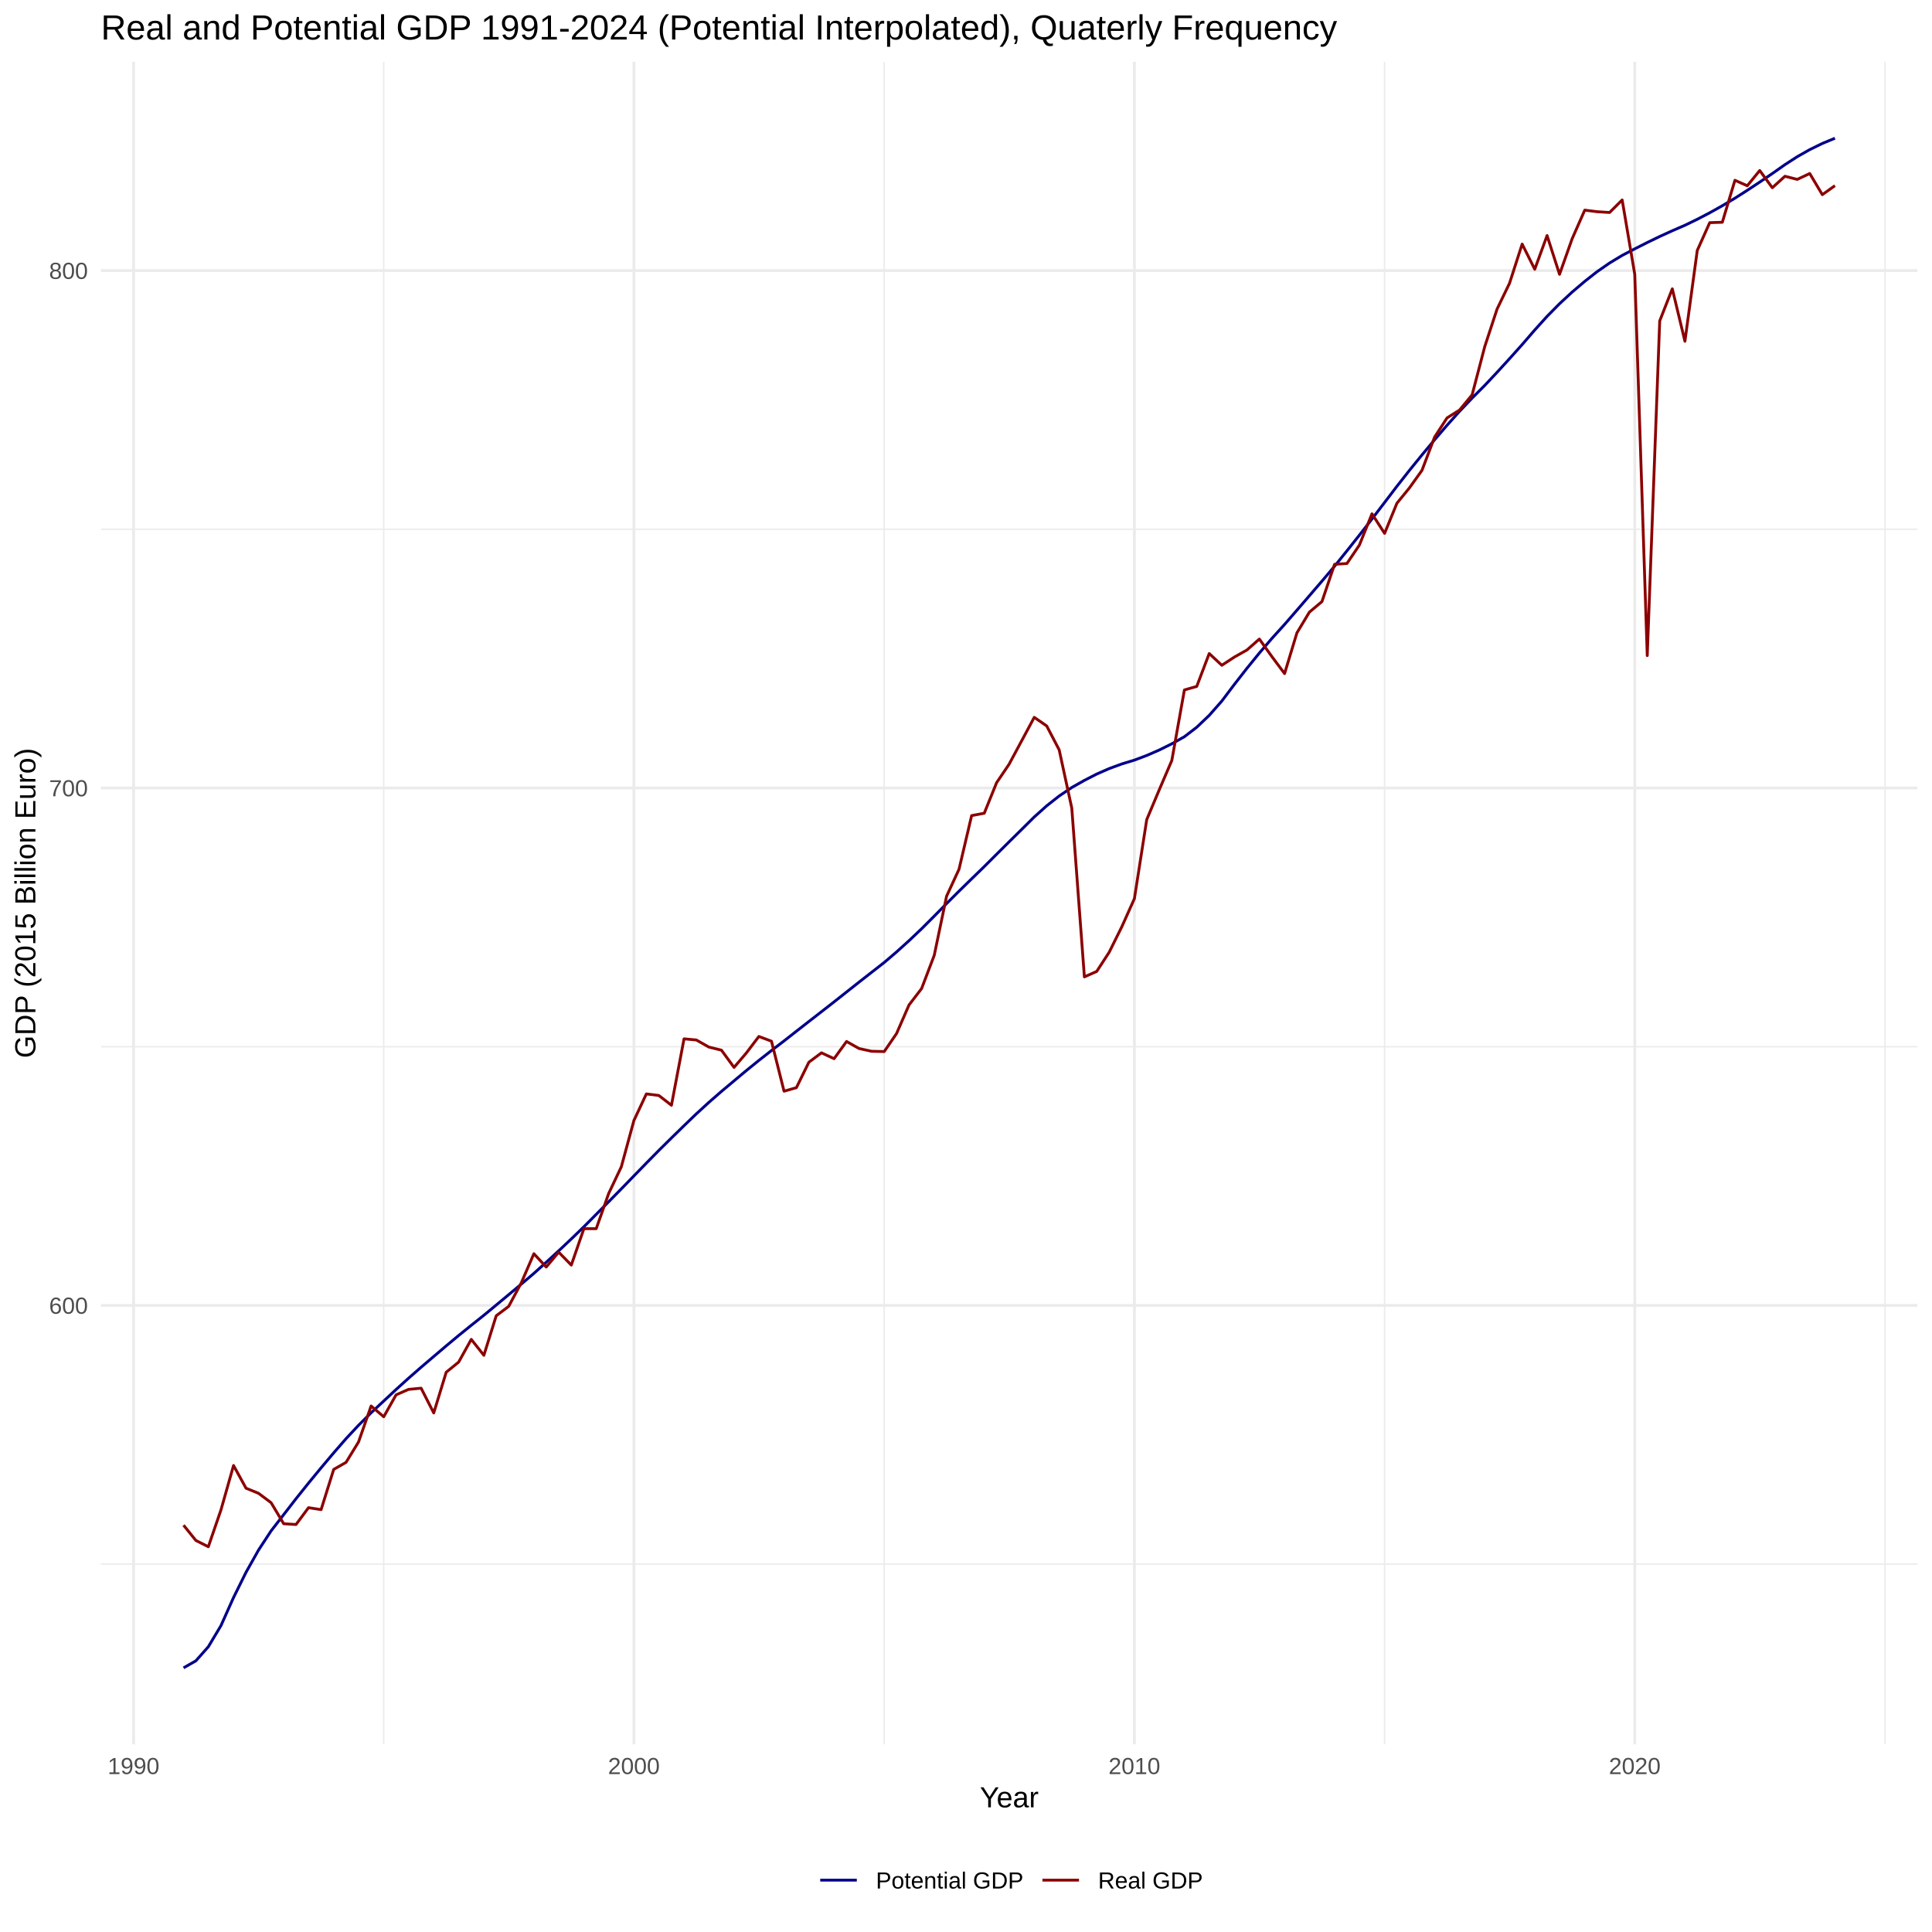
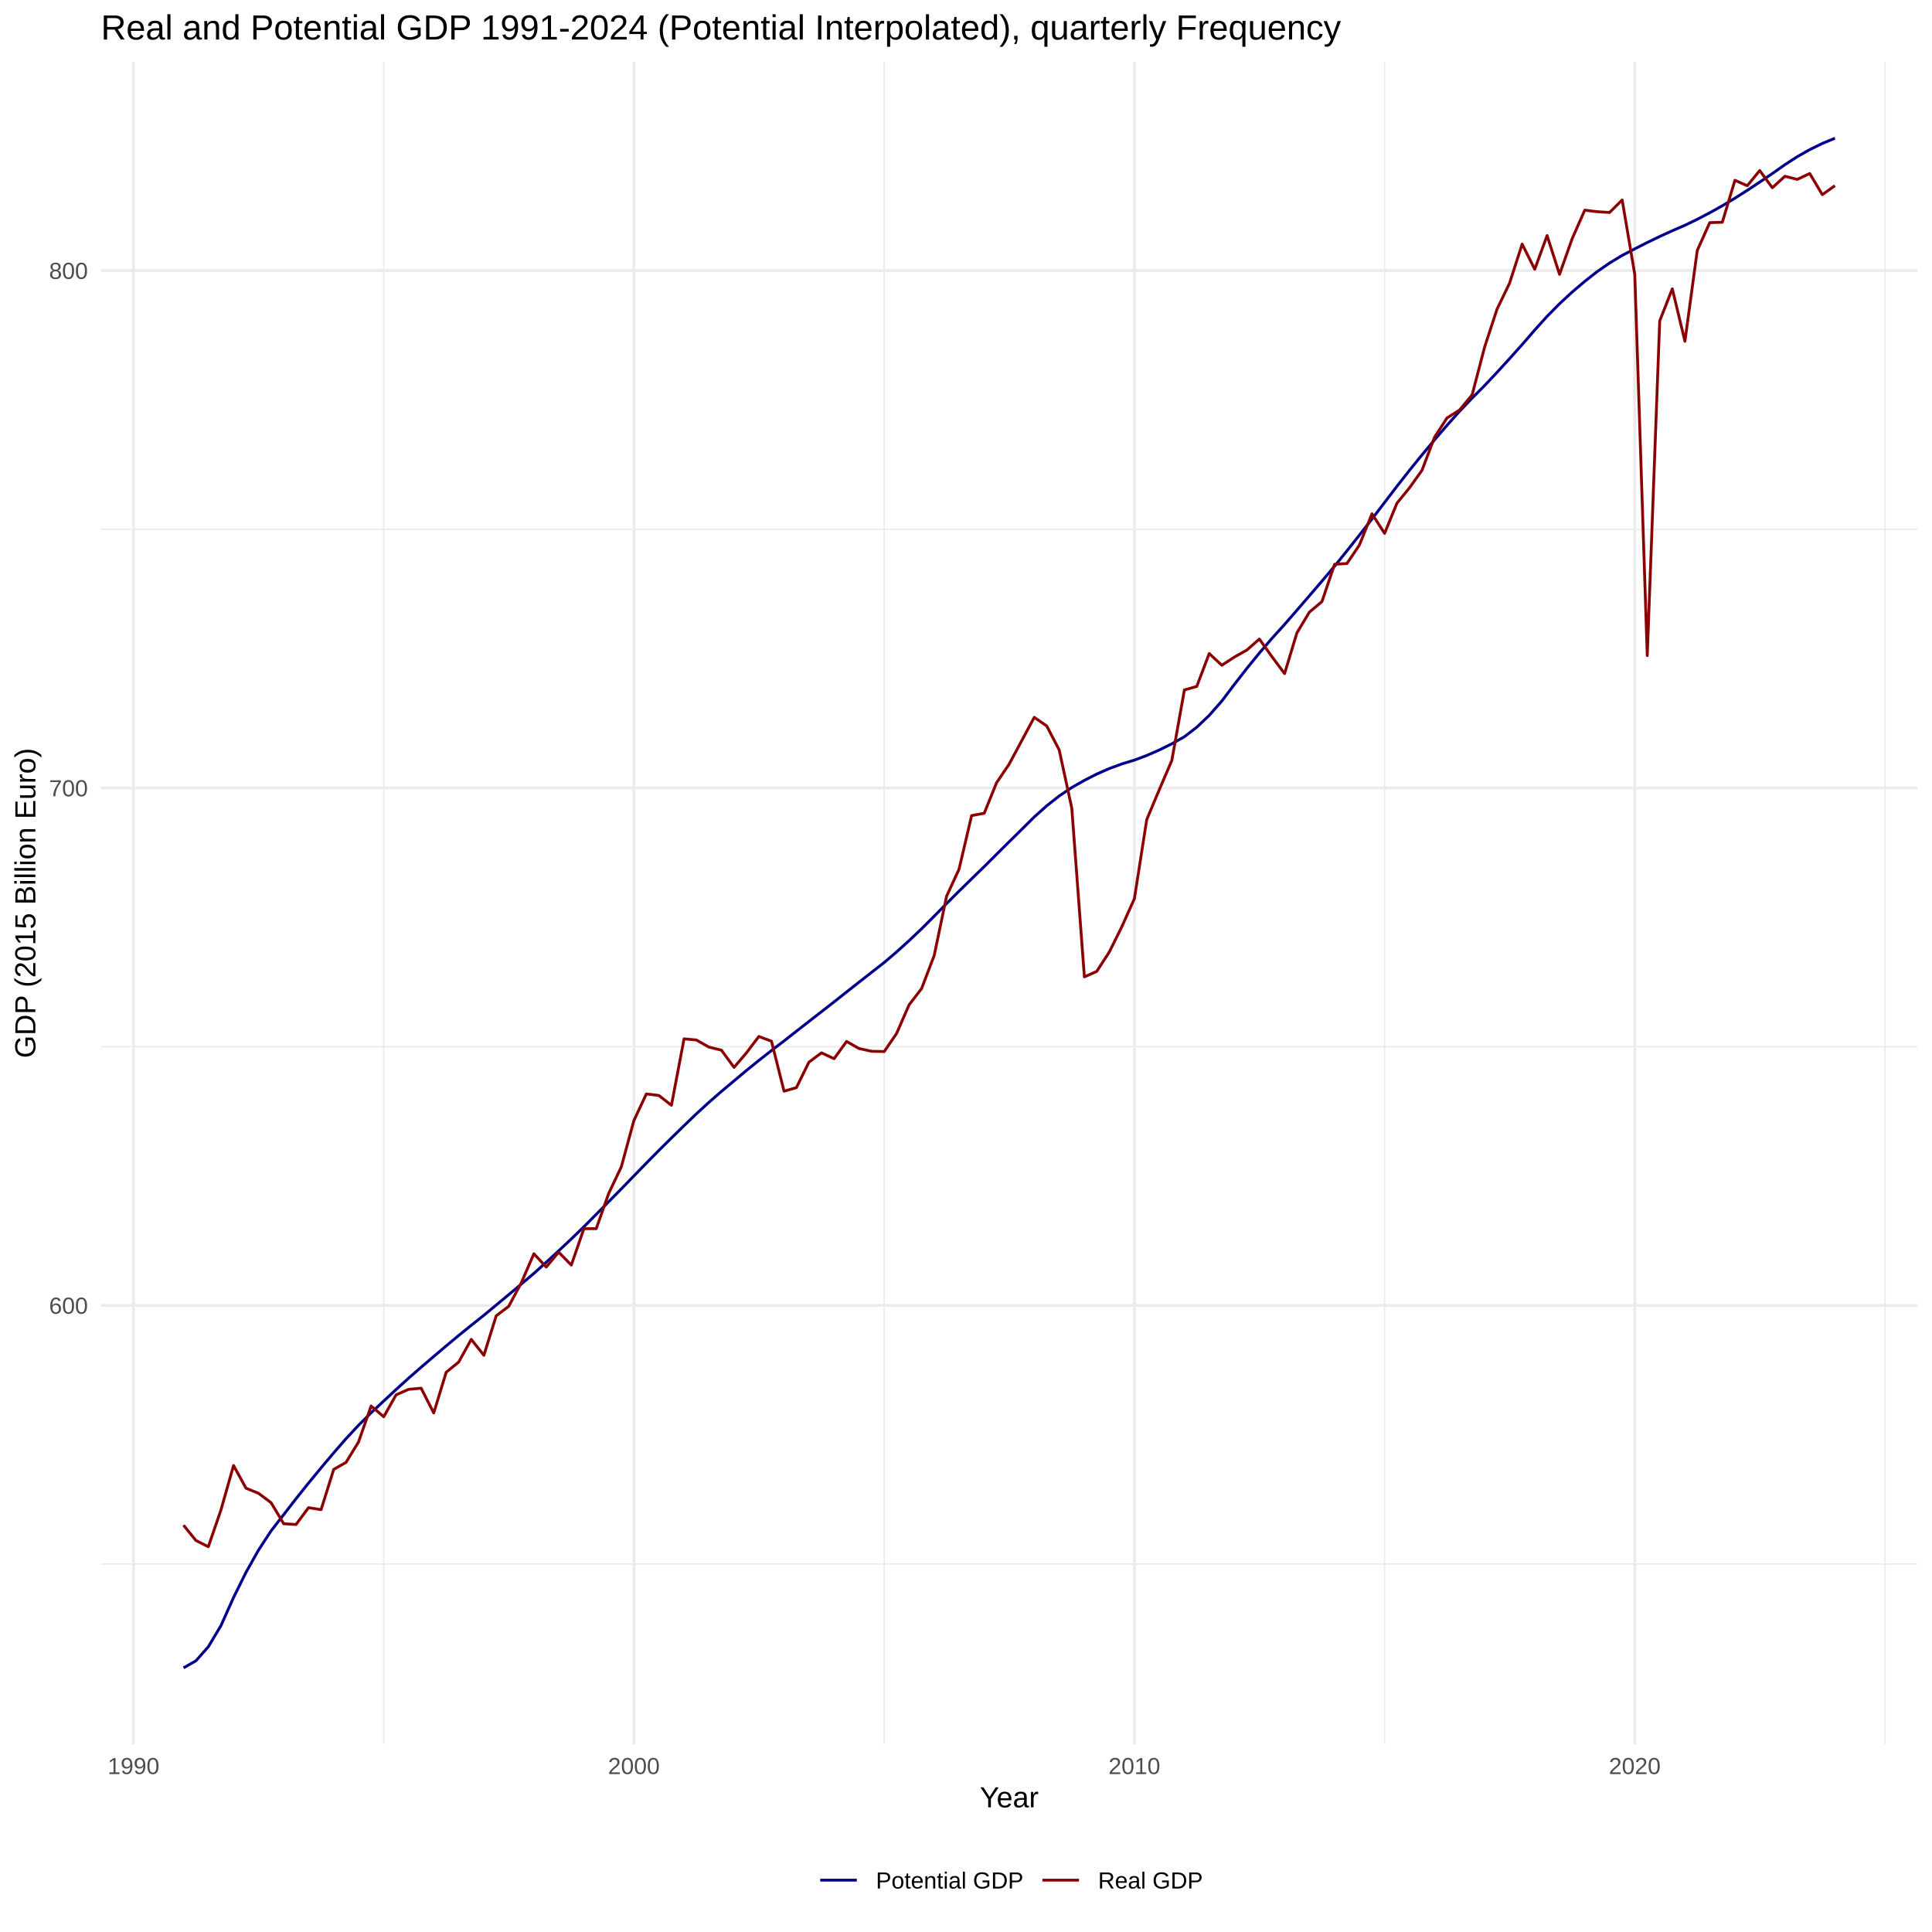
<svg xmlns="http://www.w3.org/2000/svg" class="svglite" width="730.19pt" height="730.19pt" viewBox="0 0 730.19 730.19">
  <defs>
    <style type="text/css">
    .svglite line, .svglite polyline, .svglite polygon, .svglite path, .svglite rect, .svglite circle {
      fill: none;
      stroke: #000000;
      stroke-linecap: round;
      stroke-linejoin: round;
      stroke-miterlimit: 10.00;
    }
    .svglite text {
      white-space: pre;
    }
  </style>
  </defs>
  <rect width="100%" height="100%" style="stroke: none; fill: none;" />
  <defs>
    <clipPath id="cpMC4wMHw3MzAuMTl8MC4wMHw3MzAuMTk=">
      <rect x="0.00" y="0.00" width="730.19" height="730.19" />
    </clipPath>
  </defs>
  <g clip-path="url(#cpMC4wMHw3MzAuMTl8MC4wMHw3MzAuMTk=)">
</g>
  <defs>
    <clipPath id="cpMzguMTZ8NzI0LjcyfDIzLjM0fDY1OS4yNg==">
      <rect x="38.16" y="23.34" width="686.55" height="635.93" />
    </clipPath>
  </defs>
  <g clip-path="url(#cpMzguMTZ8NzI0LjcyfDIzLjM0fDY1OS4yNg==)">
    <polyline points="38.16,591.14 724.72,591.14 " style="stroke-width: 0.53; stroke: #EBEBEB; stroke-linecap: butt;" />
    <polyline points="38.16,395.59 724.72,395.59 " style="stroke-width: 0.53; stroke: #EBEBEB; stroke-linecap: butt;" />
    <polyline points="38.16,200.03 724.72,200.03 " style="stroke-width: 0.53; stroke: #EBEBEB; stroke-linecap: butt;" />
    <polyline points="145.03,659.26 145.03,23.34 " style="stroke-width: 0.53; stroke: #EBEBEB; stroke-linecap: butt;" />
    <polyline points="334.16,659.26 334.16,23.34 " style="stroke-width: 0.53; stroke: #EBEBEB; stroke-linecap: butt;" />
    <polyline points="523.30,659.26 523.30,23.34 " style="stroke-width: 0.53; stroke: #EBEBEB; stroke-linecap: butt;" />
    <polyline points="712.43,659.26 712.43,23.34 " style="stroke-width: 0.53; stroke: #EBEBEB; stroke-linecap: butt;" />
    <polyline points="38.16,493.37 724.72,493.37 " style="stroke-width: 1.07; stroke: #EBEBEB; stroke-linecap: butt;" />
    <polyline points="38.16,297.81 724.72,297.81 " style="stroke-width: 1.07; stroke: #EBEBEB; stroke-linecap: butt;" />
    <polyline points="38.16,102.25 724.72,102.25 " style="stroke-width: 1.07; stroke: #EBEBEB; stroke-linecap: butt;" />
    <polyline points="50.47,659.26 50.47,23.34 " style="stroke-width: 1.07; stroke: #EBEBEB; stroke-linecap: butt;" />
    <polyline points="239.58,659.26 239.58,23.34 " style="stroke-width: 1.07; stroke: #EBEBEB; stroke-linecap: butt;" />
    <polyline points="428.74,659.26 428.74,23.34 " style="stroke-width: 1.07; stroke: #EBEBEB; stroke-linecap: butt;" />
    <polyline points="617.85,659.26 617.85,23.34 " style="stroke-width: 1.07; stroke: #EBEBEB; stroke-linecap: butt;" />
    <polyline points="69.37,630.36 74.03,627.70 78.74,622.38 83.51,614.40 88.27,603.77 92.98,594.25 97.70,585.86 102.46,578.59 107.22,572.45 111.88,566.43 116.60,560.53 121.36,554.75 126.12,549.10 130.78,543.74 135.50,538.69 140.26,533.95 145.03,529.51 149.69,525.16 154.40,520.90 159.16,516.74 163.93,512.67 168.64,508.67 173.35,504.74 178.11,500.89 182.88,497.10 187.54,493.24 192.25,489.32 197.01,485.33 201.78,481.27 206.44,477.07 211.15,472.74 215.92,468.26 220.68,463.64 225.34,458.95 230.05,454.18 234.82,449.34 239.58,444.43 244.29,439.59 249.00,434.81 253.77,430.09 258.53,425.44 263.19,420.96 267.91,416.64 272.67,412.49 277.43,408.50 282.09,404.60 286.81,400.78 291.57,397.05 296.33,393.41 300.99,389.75 305.71,386.07 310.47,382.37 315.24,378.65 319.95,374.92 324.66,371.20 329.42,367.48 334.19,363.76 338.85,359.78 343.56,355.53 348.32,351.02 353.09,346.25 357.75,341.51 362.46,336.81 367.22,332.15 371.99,327.52 376.65,322.87 381.36,318.19 386.13,313.49 390.89,308.77 395.60,304.55 400.31,300.84 405.08,297.63 409.84,294.94 414.50,292.55 419.21,290.48 423.98,288.73 428.74,287.28 433.40,285.53 438.12,283.47 442.88,281.11 447.64,278.44 452.30,274.86 457.02,270.37 461.78,264.96 466.54,258.65 471.26,252.60 475.97,246.81 480.73,241.27 485.50,236.00 490.16,230.63 494.87,225.17 499.63,219.63 504.40,213.99 509.06,208.20 513.77,202.26 518.53,196.16 523.30,189.91 527.96,183.79 532.67,177.80 537.43,171.94 542.20,166.21 546.91,160.72 551.62,155.46 556.39,150.45 561.15,145.67 565.81,140.71 570.52,135.56 575.29,130.23 580.05,124.72 584.71,119.57 589.42,114.79 594.19,110.38 598.95,106.34 603.61,102.68 608.33,99.41 613.09,96.53 617.85,94.05 622.57,91.66 627.28,89.38 632.04,87.21 636.81,85.14 641.47,82.88 646.18,80.42 650.94,77.76 655.71,74.91 660.37,71.93 665.08,68.82 669.84,65.59 674.61,62.23 679.27,59.22 683.98,56.55 688.74,54.22 693.51,52.24 " style="stroke-width: 1.07; stroke: #00008B; stroke-linecap: butt;" />
    <polyline points="69.37,576.44 74.03,582.21 78.74,584.58 83.51,570.67 88.27,553.88 92.98,562.46 97.70,564.38 102.46,567.94 107.22,575.89 111.88,576.18 116.60,569.82 121.36,570.56 126.12,555.36 130.78,552.70 135.50,545.00 140.26,531.39 145.03,535.46 149.69,527.18 154.40,525.11 159.16,524.66 163.93,534.02 168.64,518.63 173.35,514.79 178.11,506.21 182.88,512.23 187.54,497.29 192.25,493.74 197.01,484.86 201.78,473.84 206.44,478.87 211.15,473.25 215.92,478.13 220.68,464.37 225.34,464.37 230.05,451.06 234.82,441.00 239.58,423.50 244.29,413.44 249.00,414.03 253.77,417.73 258.53,392.62 263.19,393.06 267.91,395.73 272.67,396.91 277.43,403.42 282.09,397.95 286.81,391.73 291.57,393.51 296.33,412.41 300.99,411.08 305.71,401.46 310.47,397.91 315.24,400.13 319.95,393.62 324.66,396.28 329.42,397.32 334.19,397.43 338.85,390.62 343.56,379.82 348.32,373.61 353.09,361.07 357.75,338.73 362.46,328.52 367.22,308.25 371.99,307.36 376.65,295.83 381.36,288.87 386.13,279.99 390.89,271.12 395.60,274.37 400.31,283.40 405.08,305.44 409.84,369.21 414.50,367.14 419.21,359.89 423.98,350.27 428.74,339.65 433.40,309.77 438.12,298.53 442.88,287.43 447.64,260.76 452.30,259.43 457.02,247.00 461.78,251.44 466.54,248.33 471.26,245.67 475.97,241.53 480.73,248.19 485.50,254.58 490.16,239.20 494.87,231.36 499.63,227.36 504.40,213.27 509.06,212.98 513.77,206.02 518.53,194.19 523.30,201.58 527.96,190.19 532.67,184.42 537.43,177.76 542.20,165.19 546.91,157.94 551.62,154.98 556.39,149.21 561.15,131.01 565.81,116.81 570.52,107.05 575.29,92.25 580.05,101.76 584.71,89.03 589.42,103.68 594.19,90.22 598.95,79.42 603.61,80.01 608.33,80.31 613.09,75.57 617.85,103.68 622.57,247.78 627.28,121.29 632.04,109.16 636.81,128.98 641.47,94.66 646.18,84.15 650.94,84.00 655.71,68.14 660.37,70.21 665.08,64.44 669.84,70.95 674.61,66.62 679.27,67.80 683.98,65.58 688.74,73.57 693.51,70.17 " style="stroke-width: 1.07; stroke: #8B0000; stroke-linecap: butt;" />
  </g>
  <g clip-path="url(#cpMC4wMHw3MzAuMTl8MC4wMHw3MzAuMTk=)">
    <text x="33.23" y="496.52" text-anchor="end" style="font-size: 8.80px;fill: #4D4D4D; font-family: &quot;Arial&quot;;" textLength="14.69px" lengthAdjust="spacingAndGlyphs">600</text>
    <text x="33.23" y="300.96" text-anchor="end" style="font-size: 8.80px;fill: #4D4D4D; font-family: &quot;Arial&quot;;" textLength="14.69px" lengthAdjust="spacingAndGlyphs">700</text>
    <text x="33.23" y="105.41" text-anchor="end" style="font-size: 8.80px;fill: #4D4D4D; font-family: &quot;Arial&quot;;" textLength="14.69px" lengthAdjust="spacingAndGlyphs">800</text>
    <text x="50.47" y="670.50" text-anchor="middle" style="font-size: 8.80px;fill: #4D4D4D; font-family: &quot;Arial&quot;;" textLength="19.58px" lengthAdjust="spacingAndGlyphs">1990</text>
    <text x="239.58" y="670.50" text-anchor="middle" style="font-size: 8.80px;fill: #4D4D4D; font-family: &quot;Arial&quot;;" textLength="19.58px" lengthAdjust="spacingAndGlyphs">2000</text>
    <text x="428.74" y="670.50" text-anchor="middle" style="font-size: 8.80px;fill: #4D4D4D; font-family: &quot;Arial&quot;;" textLength="19.58px" lengthAdjust="spacingAndGlyphs">2010</text>
    <text x="617.85" y="670.50" text-anchor="middle" style="font-size: 8.80px;fill: #4D4D4D; font-family: &quot;Arial&quot;;" textLength="19.58px" lengthAdjust="spacingAndGlyphs">2020</text>
    <text x="381.44" y="683.08" text-anchor="middle" style="font-size: 11.00px; font-family: &quot;Arial&quot;;" textLength="23.24px" lengthAdjust="spacingAndGlyphs">Year</text>
    <text transform="translate(13.37,341.30) rotate(-90)" text-anchor="middle" style="font-size: 11.00px; font-family: &quot;Arial&quot;;" textLength="117.38px" lengthAdjust="spacingAndGlyphs">GDP (2015 Billion Euro)</text>
    <line x1="310.00" y1="710.60" x2="323.83" y2="710.60" style="stroke-width: 1.07; stroke: #00008B; stroke-linecap: butt;" />
    <line x1="393.98" y1="710.60" x2="407.80" y2="710.60" style="stroke-width: 1.07; stroke: #8B0000; stroke-linecap: butt;" />
    <text x="331.04" y="713.75" style="font-size: 8.80px; font-family: &quot;Arial&quot;;" textLength="55.74px" lengthAdjust="spacingAndGlyphs">Potential GDP</text>
    <text x="415.01" y="713.75" style="font-size: 8.80px; font-family: &quot;Arial&quot;;" textLength="39.59px" lengthAdjust="spacingAndGlyphs">Real GDP</text>
-     <text x="38.16" y="14.94" style="font-size: 13.20px; font-family: &quot;Arial&quot;;" textLength="467.10px" lengthAdjust="spacingAndGlyphs">Real and Potential GDP 1991-2024 (Potential Interpolated), Quaterly Frequency</text>
+     <text x="38.16" y="14.94" style="font-size: 13.20px; font-family: &quot;Arial&quot;;" textLength="468.57px" lengthAdjust="spacingAndGlyphs">Real and Potential GDP 1991-2024 (Potential Interpolated), quarterly Frequency</text>
  </g>
</svg>
